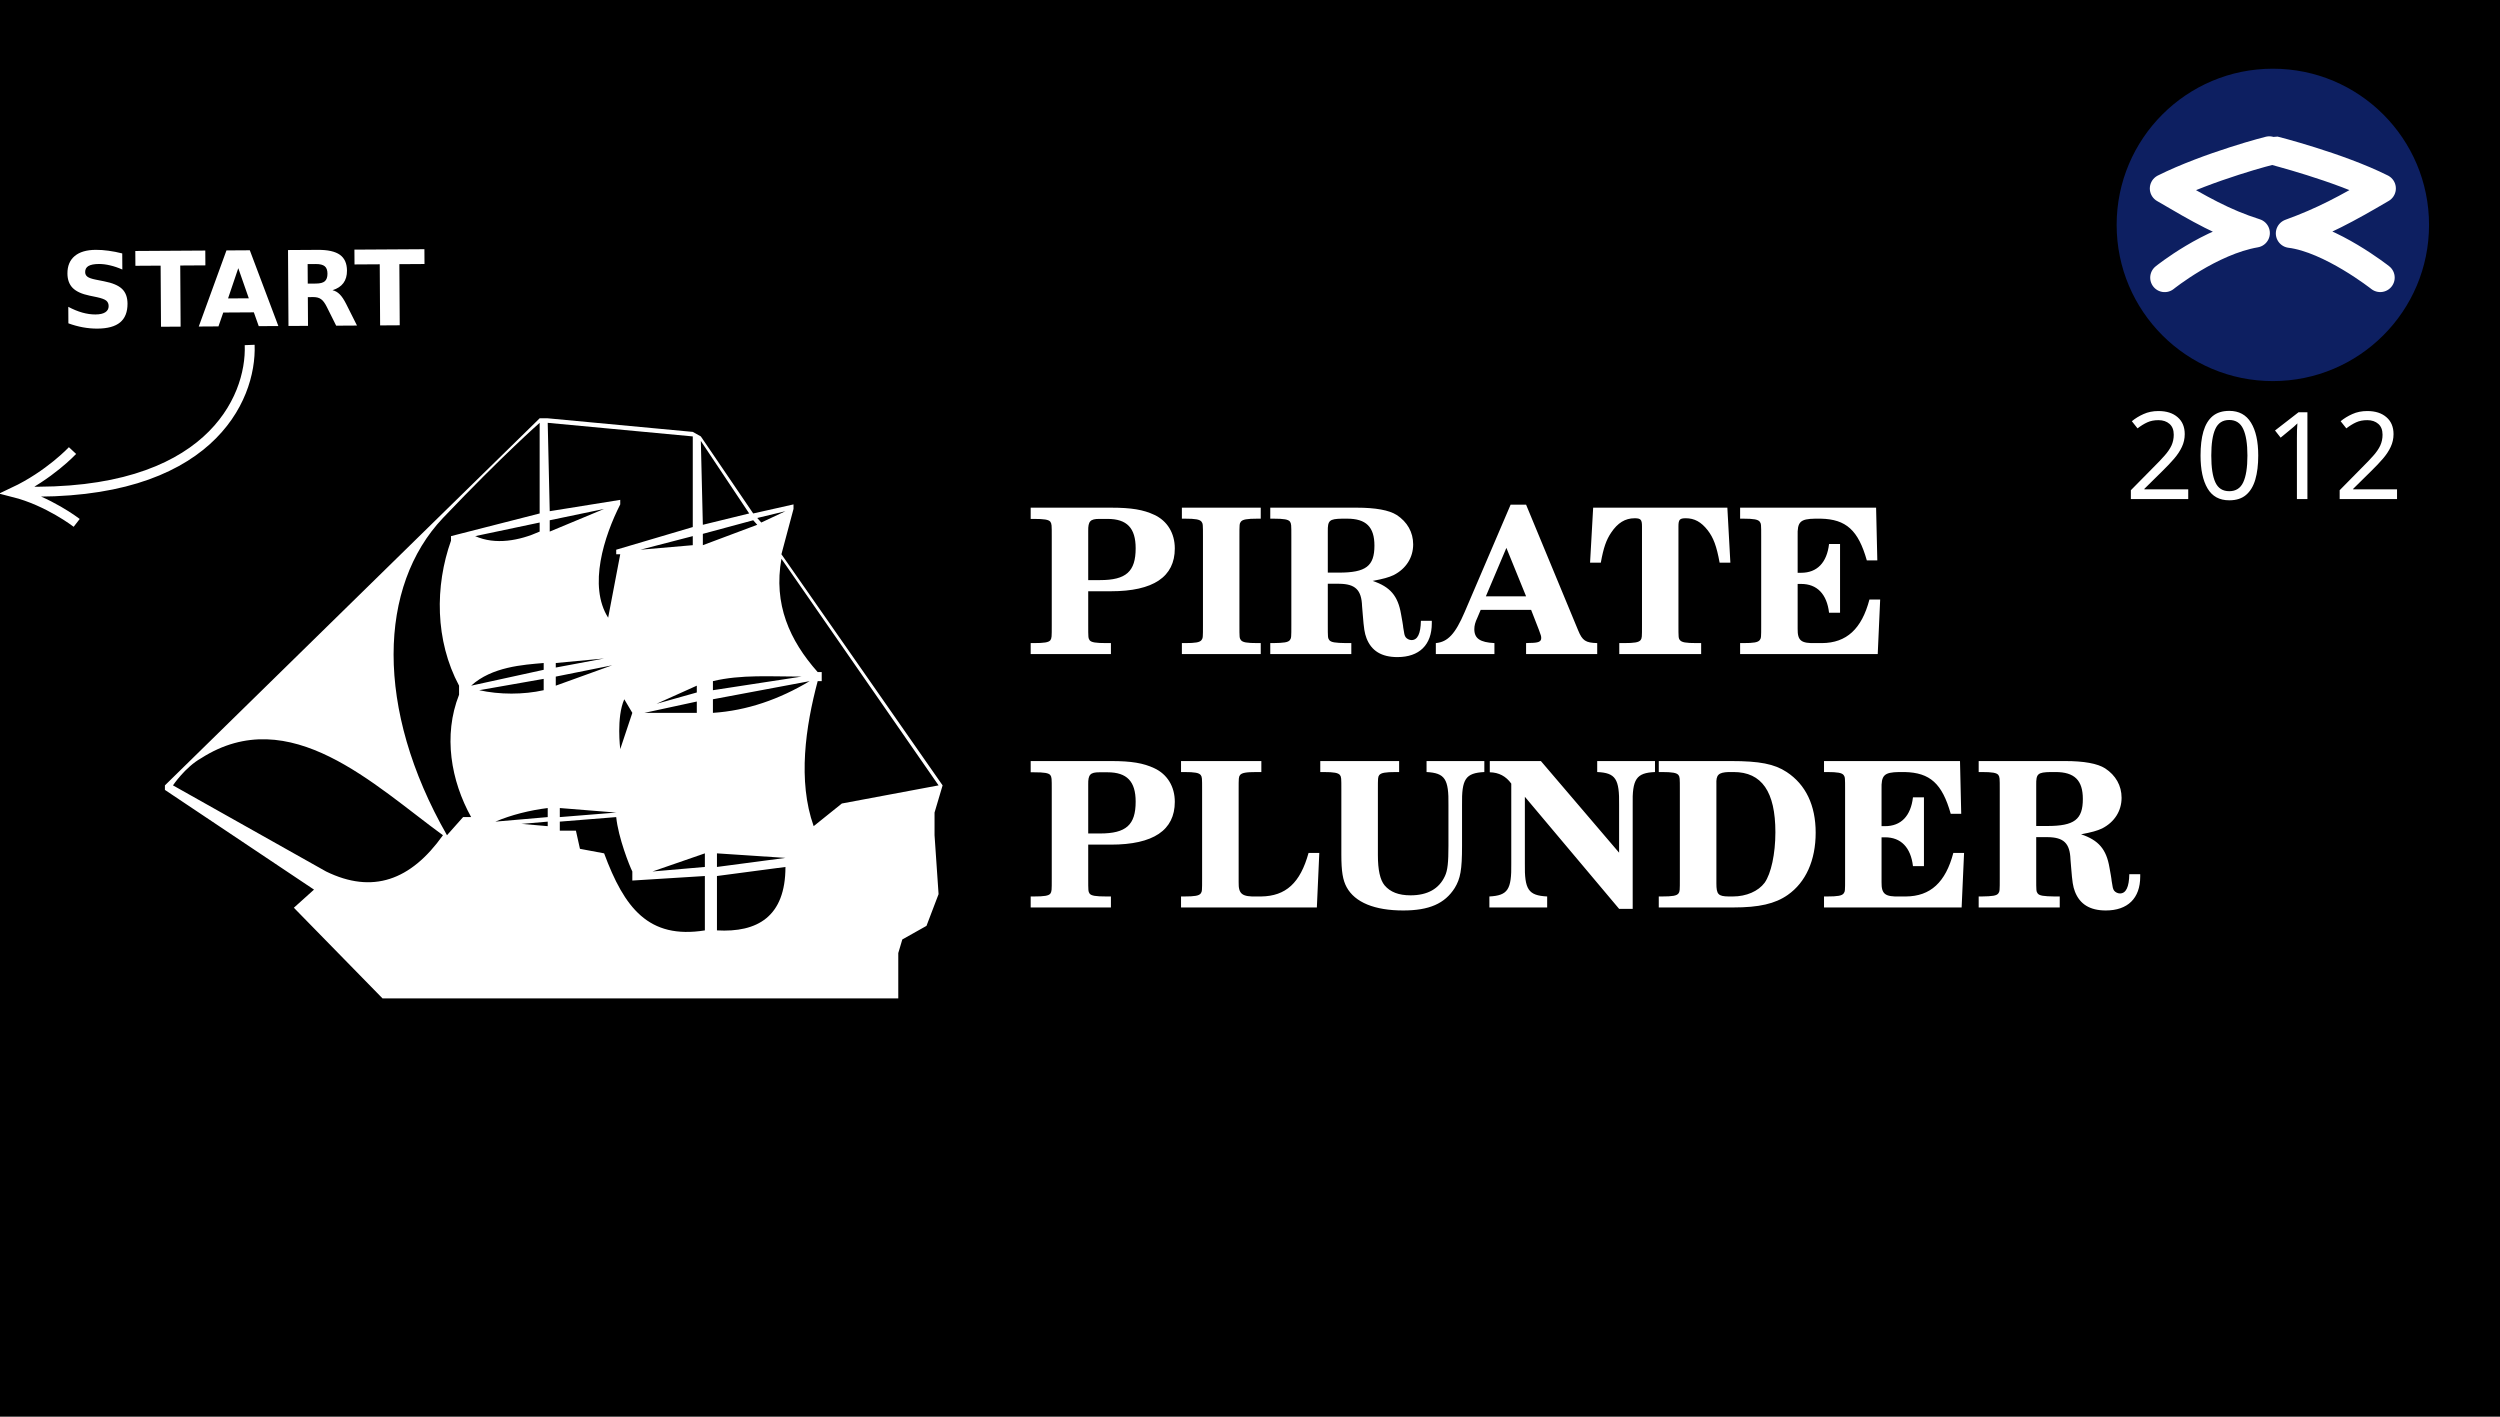
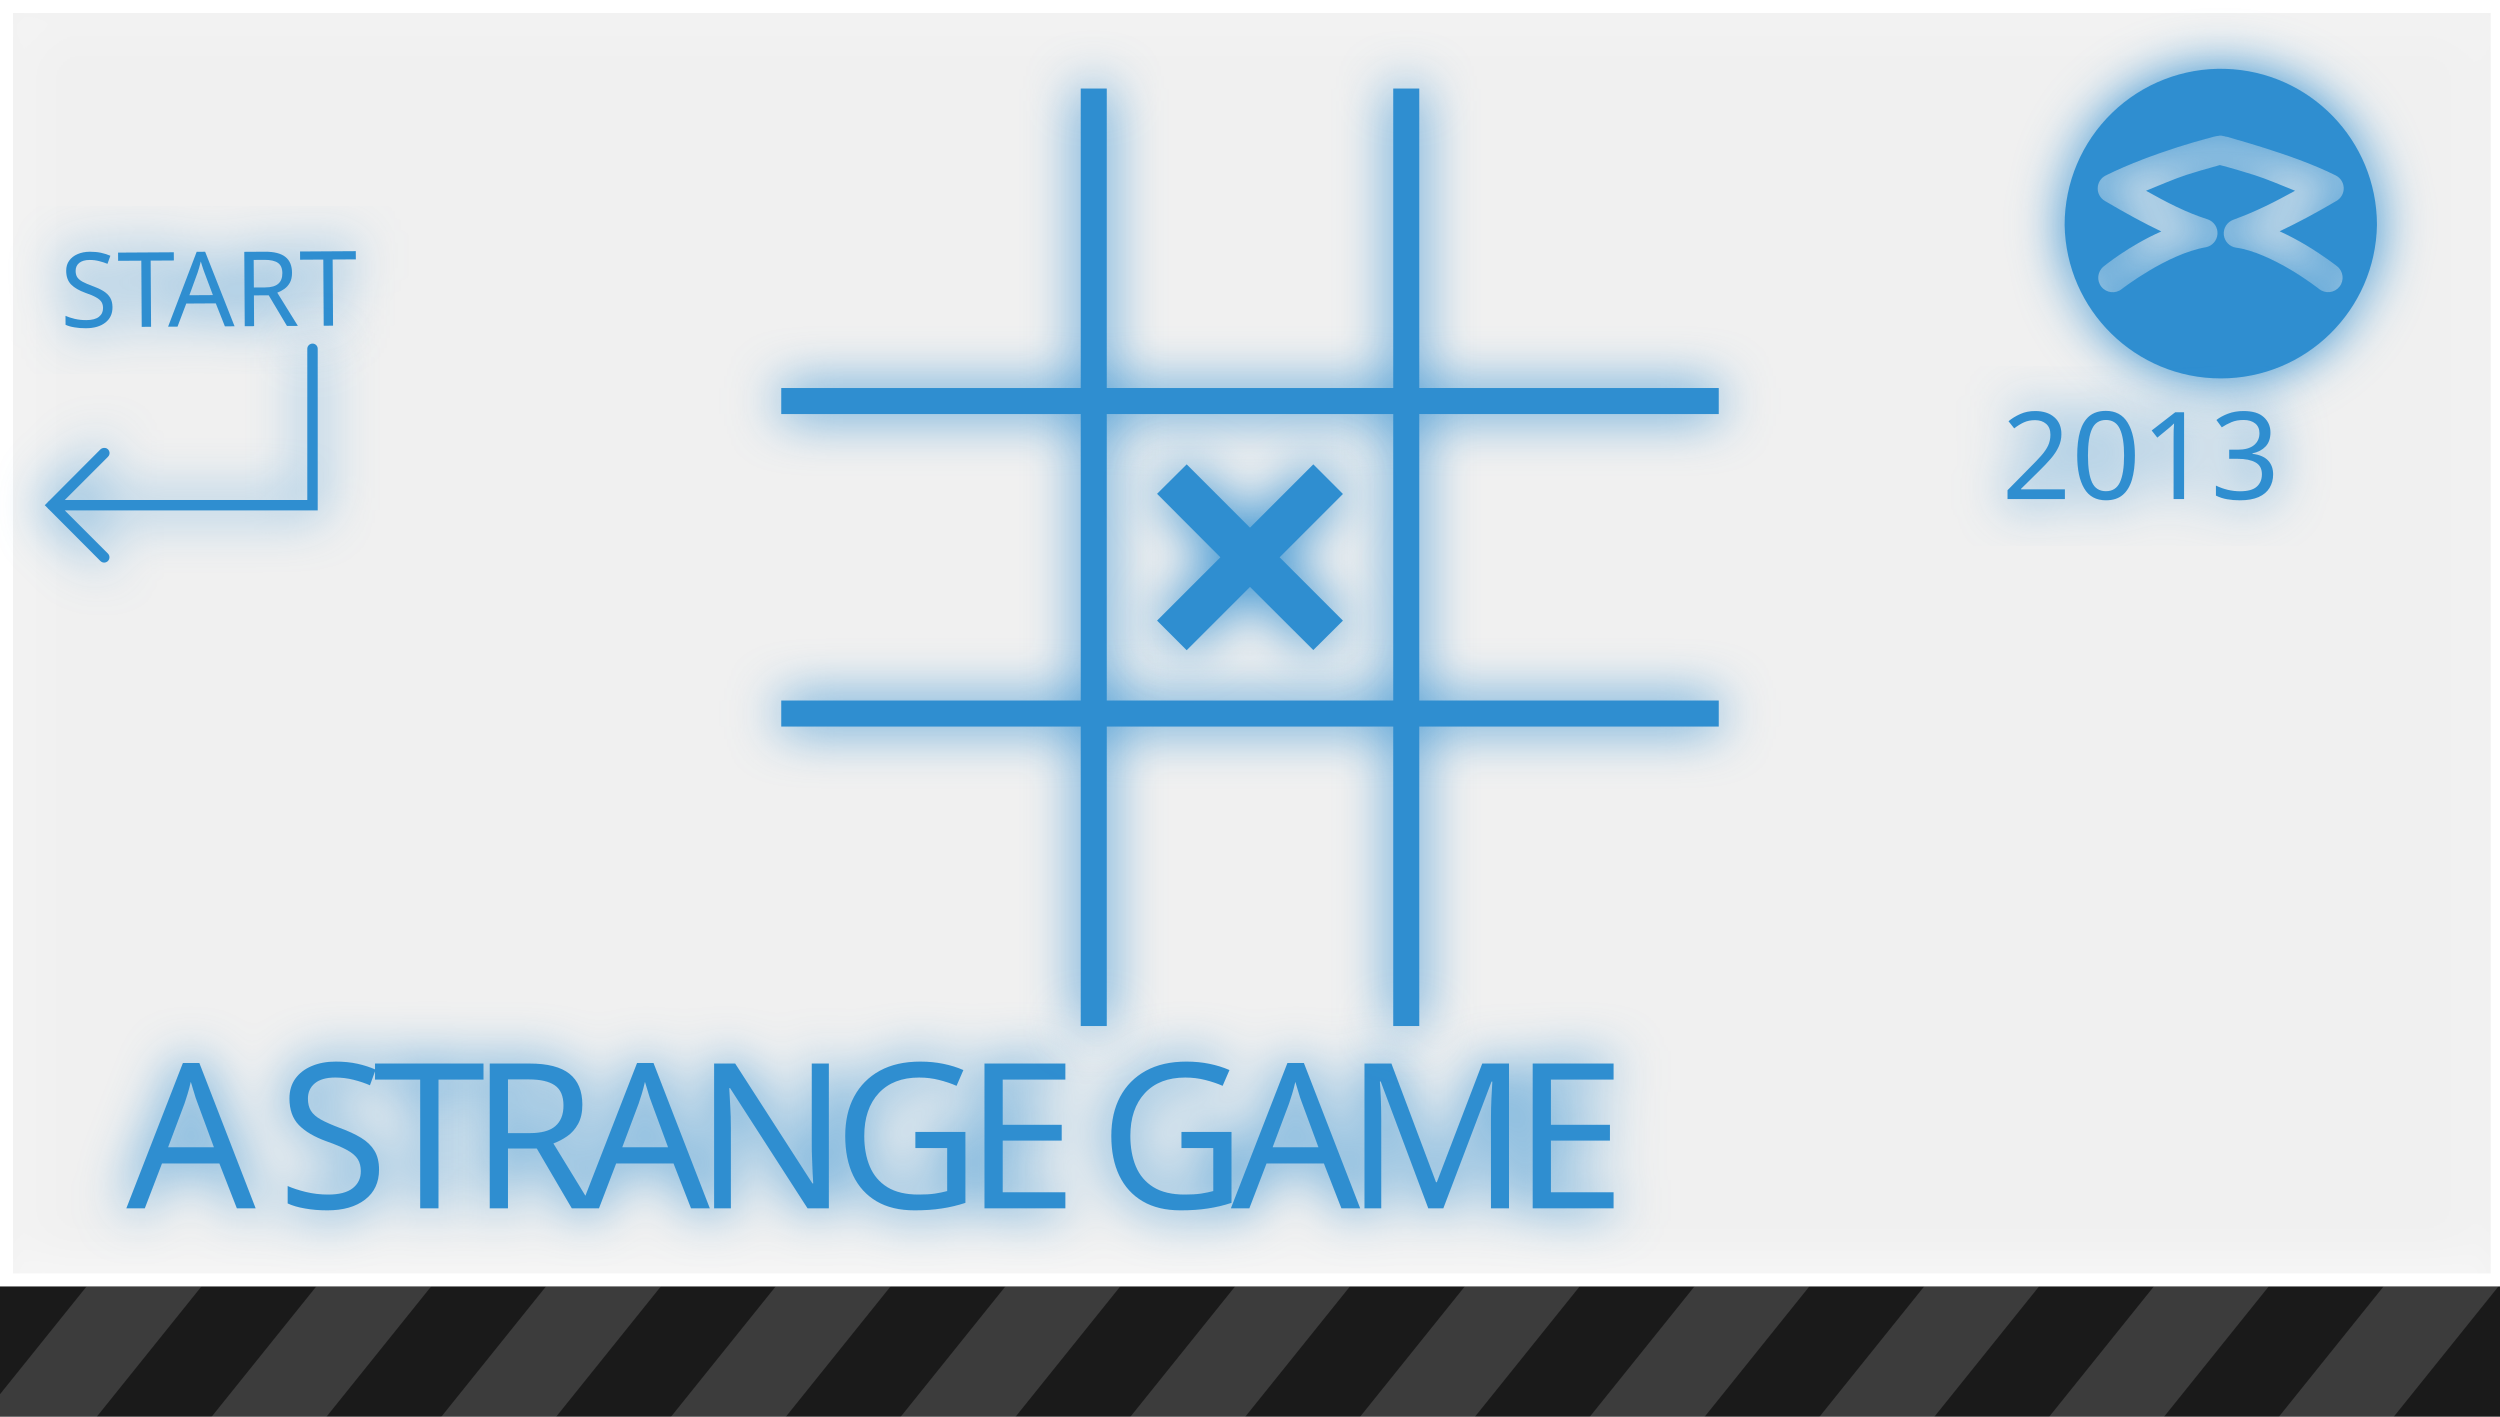
- <svg xmlns="http://www.w3.org/2000/svg" width="480" height="272" id="svg2" version="1.1">
-   <defs id="defs4" />
+ <svg xmlns="http://www.w3.org/2000/svg" xmlns:xlink="http://www.w3.org/1999/xlink" width="480" height="272" id="svg2" version="1.1">
+   <defs id="defs4">
+     <pattern xlink:href="#Strips1_1white" id="pattern5898" patternTransform="matrix(13.40119,10.76647,-6.802385,8.467032,185,1037.362)" />
+     <pattern id="Strips1_1white" patternTransform="translate(0,0) scale(10,10)" height="1" width="2" patternUnits="userSpaceOnUse">
+       <rect id="rect5152" height="2" width="1" y="-0.5" x="0" style="fill:white;stroke:none" />
+     </pattern>
+     <pattern xlink:href="#Strips1_1" id="pattern5878" patternTransform="matrix(70.81446,241.4087,-66.62893,19.54483,0,0)" />
+     <pattern id="Strips1_1" patternTransform="translate(0,0) scale(10,10)" height="1" width="2" patternUnits="userSpaceOnUse">
+       <rect id="rect5149" height="2" width="1" y="-0.5" x="0" style="fill:black;stroke:none" />
+     </pattern>
+     <filter id="filter3791" color-interpolation-filters="sRGB" y="-0.5" height="2" x="-2" width="5">
+       <feGaussianBlur id="feGaussianBlur3793" stdDeviation="5" result="result91" />
+       <feComposite id="feComposite3795" in2="result91" in="SourceGraphic" operator="over" />
+     </filter>
+     <filter id="filter3791-0" color-interpolation-filters="sRGB" y="-0.5" height="2" x="-2" width="5">
+       <feGaussianBlur id="feGaussianBlur3793-5" stdDeviation="5" result="result91" />
+       <feComposite id="feComposite3795-9" in2="result91" in="SourceGraphic" operator="over" />
+     </filter>
+   </defs>
  <g id="layer1" transform="translate(0,-780.3622)">
-     <rect style="fill:#000000;fill-opacity:1;stroke:none" id="rect3002" width="480" height="272" x="0" y="780.362" />
-     <text xml:space="preserve" style="font-size:20px;font-style:normal;font-variant:normal;font-weight:normal;font-stretch:normal;line-height:125%;letter-spacing:0px;word-spacing:0px;fill:#ffffff;fill-opacity:1;stroke:none;font-family:Bitstream Vera Sans;-inkscape-font-specification:Bitstream Vera Sans" x="6.378" y="843.27" id="text3004" transform="matrix(0.999981,-0.00615963,0.00615963,0.999981,0,0)">
-       <tspan id="tspan3006" x="6.378" y="843.27" style="font-weight:bold;fill:#ffffff;fill-opacity:1;-inkscape-font-specification:Bitstream Vera Sans Bold">START</tspan>
+     <rect style="fill:none;stroke:#ffffff;stroke-width:5;stroke-miterlimit:4;stroke-dasharray:none;filter:url(#filter3791)" id="rect3002" width="480.714" height="247" x="0" y="780.362" />
+     <text xml:space="preserve" style="font-size:20px;font-style:normal;font-variant:normal;font-weight:normal;font-stretch:normal;line-height:125%;letter-spacing:0px;word-spacing:0px;fill:#ffffff;fill-opacity:1;stroke:none;font-family:Bitstream Vera Sans;-inkscape-font-specification:Bitstream Vera Sans;filter:url(#filter3791)" x="6.378" y="843.27" id="text3004" transform="matrix(0.999981,-0.00615963,0.00615963,0.999981,0,0)">
+       <tspan id="tspan3006" x="6.378" y="843.27" style="font-weight:normal;fill:#2f8ed0;fill-opacity:1;-inkscape-font-specification:Speculum;font-family:Speculum;font-style:normal;font-stretch:normal;font-variant:normal">START</tspan>
    </text>
    <flowRoot xml:space="preserve" id="flowRoot3784" style="fill:black;stroke:none;stroke-opacity:1;stroke-width:1px;stroke-linejoin:miter;stroke-linecap:butt;fill-opacity:1;font-family:Century Schoolbook L;font-style:normal;font-weight:normal;font-size:20px;line-height:125%;letter-spacing:0px;word-spacing:0px;-inkscape-font-specification:Century Schoolbook L;font-stretch:normal;font-variant:normal">
      <flowRegion id="flowRegion3786">
        <rect id="rect3788" width="1.071" height="23.571" x="103.929" y="173.071" />
      </flowRegion>
      <flowPara id="flowPara3790" />
    </flowRoot>
-     <path style="fill:none;stroke:#ffffff;stroke-width:1.9;stroke-linecap:butt;stroke-linejoin:miter;stroke-miterlimit:4;stroke-opacity:1;stroke-dasharray:none" d="m 13.922,86.509 c 0,0 -4.423,4.748 -11.295,7.991 6.655,1.681 12.098,5.893 12.098,5.893 M 47.938,66.233 c 0.397,10.45 -7.935,29.158 -43.882,28.133" id="path4253" transform="translate(0,780.3622)" />
    <flowRoot xml:space="preserve" id="flowRoot3786" style="fill:black;stroke:none;stroke-opacity:1;stroke-width:1px;stroke-linejoin:miter;stroke-linecap:butt;fill-opacity:1;font-family:Century Schoolbook L;font-style:normal;font-weight:normal;font-size:20px;line-height:125%;letter-spacing:0px;word-spacing:0px;-inkscape-font-specification:Century Schoolbook L;font-stretch:normal;font-variant:normal">
      <flowRegion id="flowRegion3788">
        <rect id="rect3790" width="44.447" height="23.234" x="295.722" y="190.935" />
      </flowRegion>
      <flowPara id="flowPara3792" />
    </flowRoot>
    <flowRoot xml:space="preserve" id="flowRoot3794" style="fill:black;stroke:none;stroke-opacity:1;stroke-width:1px;stroke-linejoin:miter;stroke-linecap:butt;fill-opacity:1;font-family:Century Schoolbook L;font-style:normal;font-weight:normal;font-size:20px;line-height:125%;letter-spacing:0px;word-spacing:0px;-inkscape-font-specification:Century Schoolbook L;font-stretch:normal;font-variant:normal">
      <flowRegion id="flowRegion3796">
        <rect id="rect3798" width="55.053" height="23.739" x="295.217" y="190.935" />
      </flowRegion>
      <flowPara id="flowPara3800" />
    </flowRoot>
    <flowRoot xml:space="preserve" id="flowRoot3814" style="font-size:20px;font-style:normal;font-variant:normal;font-weight:normal;font-stretch:normal;line-height:125%;letter-spacing:0px;word-spacing:0px;fill:#ffffff;fill-opacity:1;stroke:none;font-family:Century Schoolbook L;-inkscape-font-specification:Century Schoolbook L" transform="translate(0,780.3622)">
      <flowRegion id="flowRegion3816">
        <rect id="rect3818" width="288.904" height="51.518" x="103.541" y="141.185" style="fill:#ffffff;fill-opacity:1" />
      </flowRegion>
      <flowPara id="flowPara3820" />
    </flowRoot>
    <flowRoot xml:space="preserve" id="flowRoot3828" style="font-size:20px;font-style:normal;font-variant:normal;font-weight:normal;font-stretch:normal;line-height:125%;letter-spacing:0px;word-spacing:0px;fill:#000000;fill-opacity:1;stroke:none;font-family:Century Schoolbook L;-inkscape-font-specification:Century Schoolbook L" transform="translate(0,780.3622)">
      <flowRegion id="flowRegion3830">
        <rect id="rect3832" width="45.709" height="46.467" x="38.386" y="165.429" />
      </flowRegion>
      <flowPara id="flowPara3834">sdfsd</flowPara>
    </flowRoot>
-     <g transform="matrix(1.30854,0,0,1.30854,402.3639,789.5203)" id="g3787">
-       <path d="M 48.918,26 A 22.918,22.918 0 0 1 3.082,26 22.918,22.918 0 1 1 48.918,26 z" id="path3205" style="fill:#0d1f61;fill-opacity:1;fill-rule:nonzero;stroke:none" />
-       <path d="m 10.129,33.741 c 0,0 6.713,-5.404 13.311,-6.542 -4.665,-1.479 -8.135,-3.47 -13.368,-6.542 6.371,-3.186 15.727,-5.682 15.879,-5.625 0.152,0.057 9.605,2.433 15.977,5.618 -5.233,3.072 -8.533,4.835 -13.368,6.599 5.916,0.74 13.197,6.485 13.197,6.485" id="path3255" style="fill:none;stroke:#ffffff;stroke-width:4.246;stroke-linecap:round;stroke-linejoin:round;stroke-miterlimit:4;stroke-opacity:1;stroke-dasharray:none" />
+     <g id="g3857" transform="translate(-10,0)">
+       <g id="g3787" transform="matrix(1.30854,0,0,1.30854,402.3639,789.5203)">
+         <path style="fill:#2f8ed0;fill-opacity:1;fill-rule:nonzero;stroke:none;filter:url(#filter3791)" d="M 427.25 13.219 A 29.989 29.989 0 0 0 396.406 43.188 A 29.989 29.989 0 0 0 456.375 43.188 A 29.989 29.989 0 0 0 427.25 13.219 z M 426.188 26.031 C 426.26 26.028 426.316 26.022 426.469 26.031 C 426.545 26.036 426.623 26.073 426.75 26.094 C 426.838 26.108 427 26.12 427.125 26.156 C 427.14 26.16 427.17 26.206 427.219 26.219 C 427.234 26.223 427.281 26.219 427.281 26.219 C 427.376 26.244 427.5 26.239 427.656 26.281 C 428.034 26.383 428.58 26.563 429.25 26.75 C 430.59 27.123 432.446 27.678 434.562 28.344 C 438.796 29.675 444.056 31.481 448.469 33.688 A 2.778 2.778 0 0 1 448.625 38.562 C 444.466 41.004 441.088 42.798 437.688 44.406 C 439.478 45.227 441.189 46.136 442.688 47.031 C 446.197 49.127 448.719 51.125 448.719 51.125 A 2.781 2.781 0 1 1 445.281 55.5 C 445.281 55.5 443.034 53.718 439.844 51.812 C 436.654 49.907 432.506 47.954 429.375 47.562 A 2.778 2.778 0 0 1 428.812 42.188 C 433.152 40.605 436.692 38.806 440.656 36.625 C 437.976 35.572 435.302 34.388 432.875 33.625 C 430.832 32.983 429.046 32.455 427.75 32.094 C 427.102 31.913 426.588 31.787 426.219 31.688 C 425.892 31.769 425.469 31.907 424.906 32.062 C 423.64 32.412 421.868 32.911 419.844 33.562 C 417.419 34.343 414.724 35.547 412.031 36.625 C 416.102 38.904 419.773 40.814 423.906 42.125 A 2.778 2.778 0 0 1 423.531 47.469 C 416.037 48.761 407.375 55.5 407.375 55.5 A 2.778 2.778 0 1 1 403.906 51.156 C 403.906 51.156 408.634 47.235 414.969 44.438 C 411.589 42.83 408.221 40.98 404.156 38.594 A 2.778 2.778 0 0 1 404.312 33.688 C 408.708 31.49 413.919 29.604 418.125 28.25 C 420.228 27.573 422.091 27.059 423.438 26.688 C 424.111 26.502 424.619 26.351 425.031 26.25 C 425.237 26.2 425.428 26.159 425.594 26.125 C 425.676 26.108 425.779 26.112 425.906 26.094 C 425.97 26.085 426.043 26.039 426.188 26.031 z " transform="matrix(0.7642105,0,0,0.7642105,-299.8486,-6.998724)" id="path3205" />
+       </g>
+       <text id="text3046" y="876.185" x="394.32" style="font-size:23.362px;font-style:normal;font-variant:normal;font-weight:500;font-stretch:normal;line-height:125%;letter-spacing:0px;word-spacing:0px;fill:#ffffff;fill-opacity:1;stroke:none;font-family:CMU Sans Serif;-inkscape-font-specification:CMU Sans Serif Medium;filter:url(#filter3791)" xml:space="preserve">
+         <tspan style="font-style:normal;font-variant:normal;font-weight:normal;font-stretch:normal;fill:#2f8ed0;fill-opacity:1;font-family:Speculum;-inkscape-font-specification:Speculum" y="876.185" x="394.32" id="tspan3048">2013</tspan>
+       </text>
    </g>
-     <text xml:space="preserve" style="font-size:23.362px;font-style:normal;font-variant:normal;font-weight:500;font-stretch:normal;line-height:125%;letter-spacing:0px;word-spacing:0px;fill:#ffffff;fill-opacity:1;stroke:none;font-family:CMU Sans Serif;-inkscape-font-specification:CMU Sans Serif Medium" x="407.999" y="876.185" id="text3046">
-       <tspan id="tspan3048" x="407.999" y="876.185" style="font-style:normal;font-variant:normal;font-weight:normal;font-stretch:normal;fill:#ffffff;fill-opacity:1;font-family:Eurostile;-inkscape-font-specification:Eurostile">2012</tspan>
+     <text xml:space="preserve" style="font-size:17.026px;font-style:italic;font-variant:normal;font-weight:normal;font-stretch:normal;text-align:start;line-height:125%;letter-spacing:0px;word-spacing:0px;text-anchor:start;fill:#2f8ed0;fill-opacity:1;stroke:none;filter:url(#filter3791);font-family:Century Schoolbook L;-inkscape-font-specification:Century Schoolbook L Italic" x="24.259" y="1012.362" id="text3818">
+       <tspan x="24.259" y="1012.362" style="font-size:38.917px;font-style:normal;font-variant:normal;font-weight:normal;font-stretch:normal;text-align:start;line-height:125%;letter-spacing:-3px;word-spacing:-10px;writing-mode:lr-tb;text-anchor:start;fill:#2f8ed0;fill-opacity:1;font-family:Speculum;-inkscape-font-specification:Speculum" id="tspan3834">A STRANGE GAME</tspan>
    </text>
-     <text xml:space="preserve" style="font-size:17.026px;font-style:italic;font-variant:normal;font-weight:normal;font-stretch:normal;text-align:start;line-height:125%;letter-spacing:0px;word-spacing:0px;text-anchor:start;fill:#ffffff;fill-opacity:1;stroke:none;font-family:Century Schoolbook L;-inkscape-font-specification:Century Schoolbook L Italic" x="196.952" y="905.949" id="text3818">
-       <tspan x="196.952" y="905.949" style="font-size:38.917px;font-style:normal;font-variant:normal;font-weight:bold;font-stretch:normal;text-align:start;text-anchor:start;fill:#ffffff;fill-opacity:1;font-family:Century Schoolbook L;-inkscape-font-specification:Century Schoolbook L Bold" id="tspan3826">PIRATE</tspan>
-       <tspan x="196.952" y="954.596" style="font-size:38.917px;font-style:normal;font-variant:normal;font-weight:bold;font-stretch:normal;text-align:start;text-anchor:start;fill:#ffffff;fill-opacity:1;font-family:Century Schoolbook L;-inkscape-font-specification:Century Schoolbook L Bold" id="tspan3834">PLUNDER</tspan>
-     </text>
-     <g id="g3073" transform="matrix(0.4079692,0,0,0.4079692,31.66296,919.8299)" style="fill:#ffffff;fill-opacity:1">
-       <path d="M 176.363,-145 0,27.758 0,29.891 70.166,76.813 60.684,85.344 102.404,128 l 242.736,0 0,-21.328 1.896,-6.398 11.378,-6.398 5.689,-14.93 -1.896,-27.727 0,-10.664 L 366,27.758 290.145,-81.016 l 5.689,-21.328 0,-2.133 -18.964,4.266 -24.653,-36.258 -3.793,-2.133 -68.269,-6.398 -3.793,0 z m 0,2.133 0,42.656 -41.72,10.664 0,2.133 c -7.585,21.328 -7.585,46.922 3.793,68.25 l 0,4.266 c -7.585,19.195 -3.793,40.523 5.689,57.586 l -3.793,0 -7.585,8.531 c -34.135,-59.719 -32.238,-117.305 -1.896,-149.297 28.446,-29.859 45.513,-44.789 45.513,-44.789 z m 3.793,0 68.269,6.398 0,42.656 -36.031,10.664 0,2.133 1.896,0 -5.689,29.859 c -9.482,-14.93 -1.896,-38.391 5.689,-53.32 l 0,-2.133 -33.187,5.332 -0.948,-41.59 z m 72.062,8.531 22.756,34.125 -21.808,5.332 -0.948,-39.457 z m -45.513,31.992 -25.601,10.664 0,-5.332 25.601,-5.332 z m 85.337,1.066 -11.378,5.332 -1.896,-2.133 13.275,-3.199 z m -15.171,4.266 1.896,2.133 -25.601,9.598 0,-5.332 23.705,-6.398 z m -100.508,1.066 0,4.266 c -9.482,4.266 -20.86,6.398 -30.342,2.133 l 30.342,-6.398 z m 72.062,6.398 0,4.266 -24.653,2.133 24.653,-6.398 z m 41.72,10.664 73.959,106.641 -45.513,8.531 -13.275,10.664 c -7.586,-21.328 -3.793,-46.922 1.896,-68.25 l 1.896,0 0,-4.266 -1.896,0 c -13.275,-14.93 -20.86,-31.992 -17.067,-53.32 z m -83.44,46.922 -22.756,4.266 0,-2.133 22.756,-2.133 z m -28.446,2.133 0,3.199 -34.135,7.465 c 9.729,-8.905 24.516,-9.846 34.135,-10.664 z m 32.238,1.066 -26.549,9.598 0,-4.266 26.549,-5.332 z m -32.238,6.398 0,5.332 c -9.482,2.133 -20.86,2.133 -30.342,0 l 30.342,-5.332 z m 121.368,-1.066 -41.72,6.398 0,-4.266 c 13.275,-3.199 27.497,-2.133 41.72,-2.133 z m 3.793,2.133 c -14.223,8.531 -29.394,13.863 -45.513,14.93 l 0,-6.398 45.513,-8.531 z m -53.098,2.133 0,3.199 -18.964,5.332 18.964,-8.531 z m -34.135,6.398 3.793,6.398 -5.689,17.062 c 0,0 -1.896,-14.93 1.896,-23.461 z m 34.135,1.066 0,5.332 -24.653,0 24.653,-5.332 z M 130.85,51.219 C 115.679,72.547 97.663,78.945 75.855,68.281 L 3.793,27.758 c 0,0 5.689,-8.531 13.275,-12.797 41.72,-26.66 81.544,12.797 113.782,36.258 z m 49.306,-12.797 0,4.266 -24.653,2.133 c 7.585,-3.199 16.119,-5.332 24.653,-6.398 z m 5.689,0 26.549,2.133 -26.549,2.133 0,-4.266 z m 26.549,4.266 c 0.948,9.598 6.292,23.076 7.585,25.594 l 0,4.266 34.135,-2.133 0,25.594 C 227.565,100.273 216.187,85.344 206.705,59.75 l -11.378,-2.133 -1.896,-8.531 -7.585,0 0,-4.266 26.549,-2.133 z m -32.238,2.133 0,2.133 -12.326,-1.066 12.326,-1.066 z m 73.959,14.93 0,6.398 -24.653,2.133 24.653,-8.531 z m 5.689,0 32.238,2.133 -32.238,4.266 0,-6.398 z m 32.238,6.398 c 0,23.461 -13.275,30.926 -32.238,29.859 l 0,-25.594 32.238,-4.266 z" id="path12357" style="fill:#ffffff;fill-opacity:1" />
+     <g id="g4424" transform="translate(0,-10)">
+       <path id="path3882" d="m 207.5,807.362 0,57.5 -57.5,0 0,5 57.5,0 0,55 -57.5,0 0,5 57.5,0 0,57.5 5,0 0,-57.5 55,0 0,57.5 5,0 0,-57.5 57.5,0 0,-5 -57.5,0 0,-55 57.5,0 0,-5 -57.5,0 0,-57.5 -5,0 0,57.5 -55,0 0,-57.5 -5,0 z m 5,62.5 55,0 0,55 -55,0 0,-55 z" style="font-size:medium;font-style:normal;font-variant:normal;font-weight:normal;font-stretch:normal;text-indent:0;text-align:start;text-decoration:none;line-height:normal;letter-spacing:normal;word-spacing:normal;text-transform:none;direction:ltr;block-progression:tb;writing-mode:lr-tb;text-anchor:start;baseline-shift:baseline;color:#000000;fill:#2f8ed0;fill-opacity:1;stroke:none;stroke-width:5;marker:none;visibility:visible;display:inline;overflow:visible;filter:url(#filter3791-0);enable-background:accumulate;font-family:Sans;-inkscape-font-specification:Sans" />
+       <path id="path3940" transform="translate(0,780.3622)" d="m 227.844,99.156 -5.688,5.656 12.156,12.188 -12.156,12.156 5.688,5.688 L 240,122.688 l 12.156,12.125 5.688,-5.656 L 245.688,117 257.844,104.844 252.156,99.156 240,111.312 227.844,99.156 z" style="font-size:medium;font-style:normal;font-variant:normal;font-weight:normal;font-stretch:normal;text-indent:0;text-align:start;text-decoration:none;line-height:normal;letter-spacing:normal;word-spacing:normal;text-transform:none;direction:ltr;block-progression:tb;writing-mode:lr-tb;text-anchor:start;baseline-shift:baseline;color:#000000;fill:#2f8ed0;fill-opacity:1;stroke:none;stroke-width:8;marker:none;visibility:visible;display:inline;overflow:visible;filter:url(#filter3791-0);enable-background:accumulate;font-family:Sans;-inkscape-font-specification:Sans" />
    </g>
+     <path style="font-size:medium;font-style:normal;font-variant:normal;font-weight:normal;font-stretch:normal;text-indent:0;text-align:start;text-decoration:none;line-height:normal;letter-spacing:normal;word-spacing:normal;text-transform:none;direction:ltr;block-progression:tb;writing-mode:lr-tb;text-anchor:start;baseline-shift:baseline;color:#000000;fill:#2f8ed0;fill-opacity:1;stroke:none;stroke-width:2;marker:none;visibility:visible;display:inline;overflow:visible;enable-background:accumulate;font-family:Sans;-inkscape-font-specification:Sans;filter:url(#filter3791-0)" d="M 59.906 65.969 A 1 1 0 0 0 59.781 66 A 1 1 0 0 0 59 67 L 59 96 L 12.438 96 L 20.719 87.719 A 1 1 0 0 0 19.875 86 A 1 1 0 0 0 19.281 86.281 L 9.438 96.156 A 1 1 0 0 0 9.156 96.438 L 8.594 97 L 9.156 97.562 L 9.281 97.719 A 1 1 0 0 0 9.375 97.781 L 19.281 107.719 A 1.016 1.016 0 1 0 20.719 106.281 L 12.438 98 L 60 98 L 61 98 L 61 97 L 61 67 A 1 1 0 0 0 59.906 65.969 z " transform="translate(0,780.3622)" id="path3953" />
+     <rect style="fill:#1a1a1a;fill-opacity:1;stroke:none" id="rect5900" width="480.714" height="25" x="0" y="247" transform="translate(0,780.3622)" />
+     <rect style="opacity:0.15;fill:url(#pattern5898);fill-opacity:1;stroke:none" id="rect5880" width="480" height="25" x="0" y="1027.362" />
  </g>
</svg>
